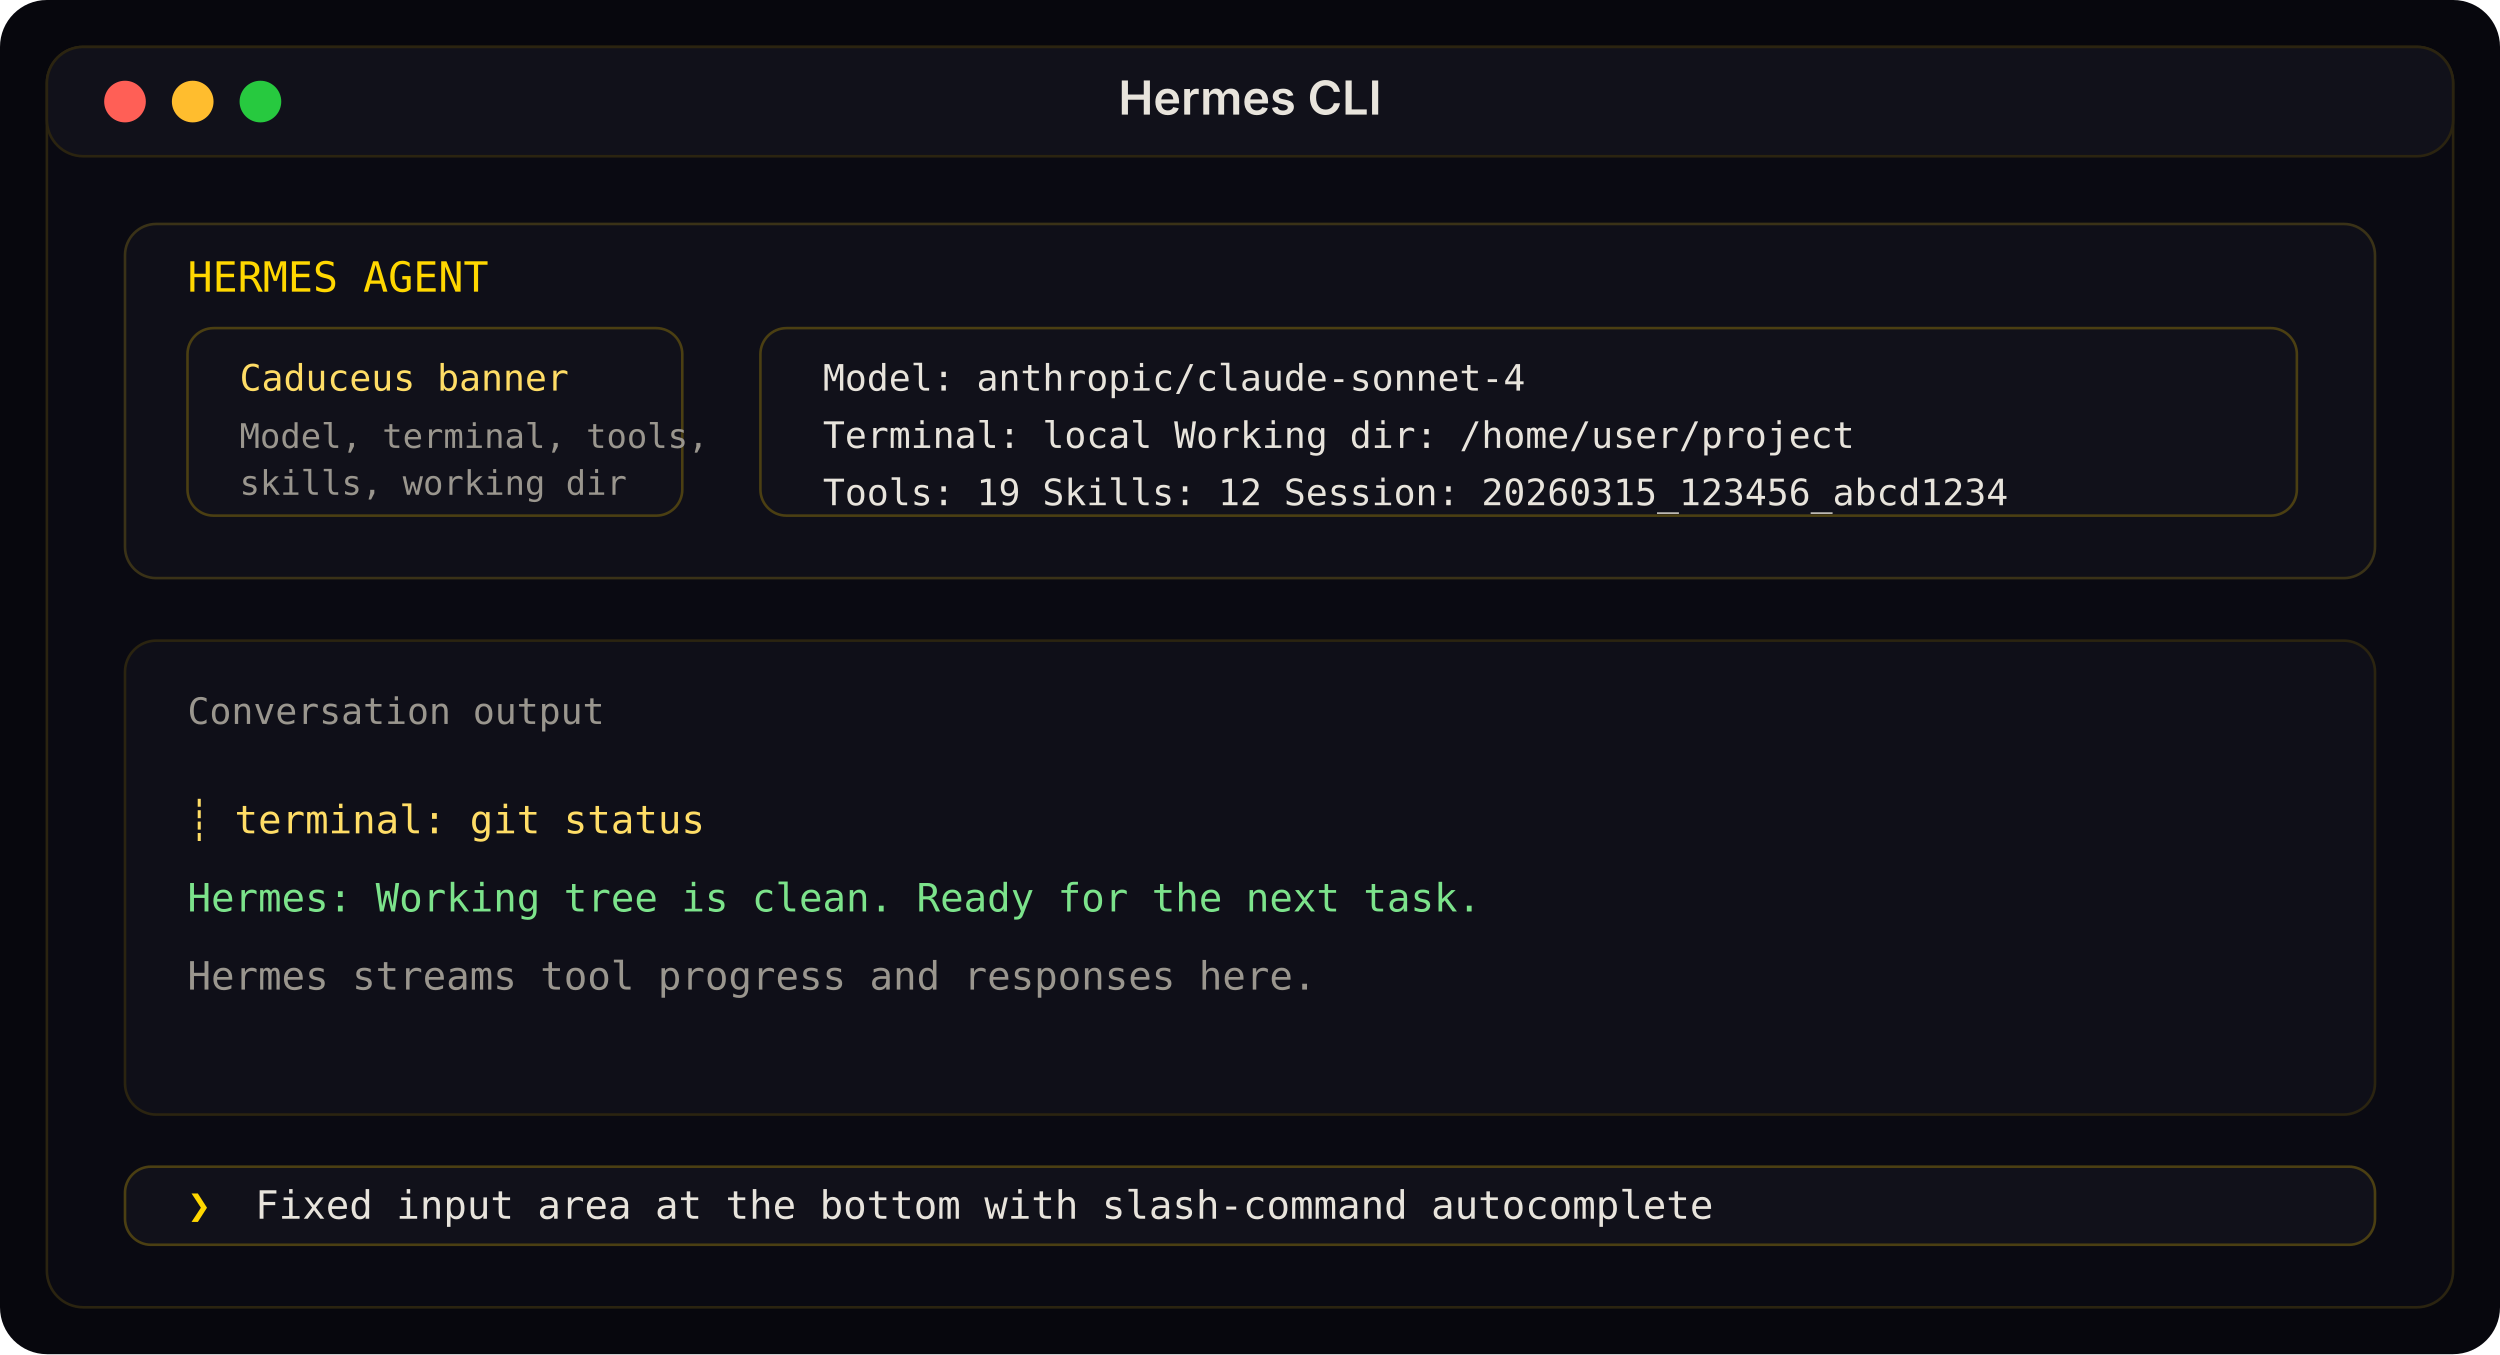
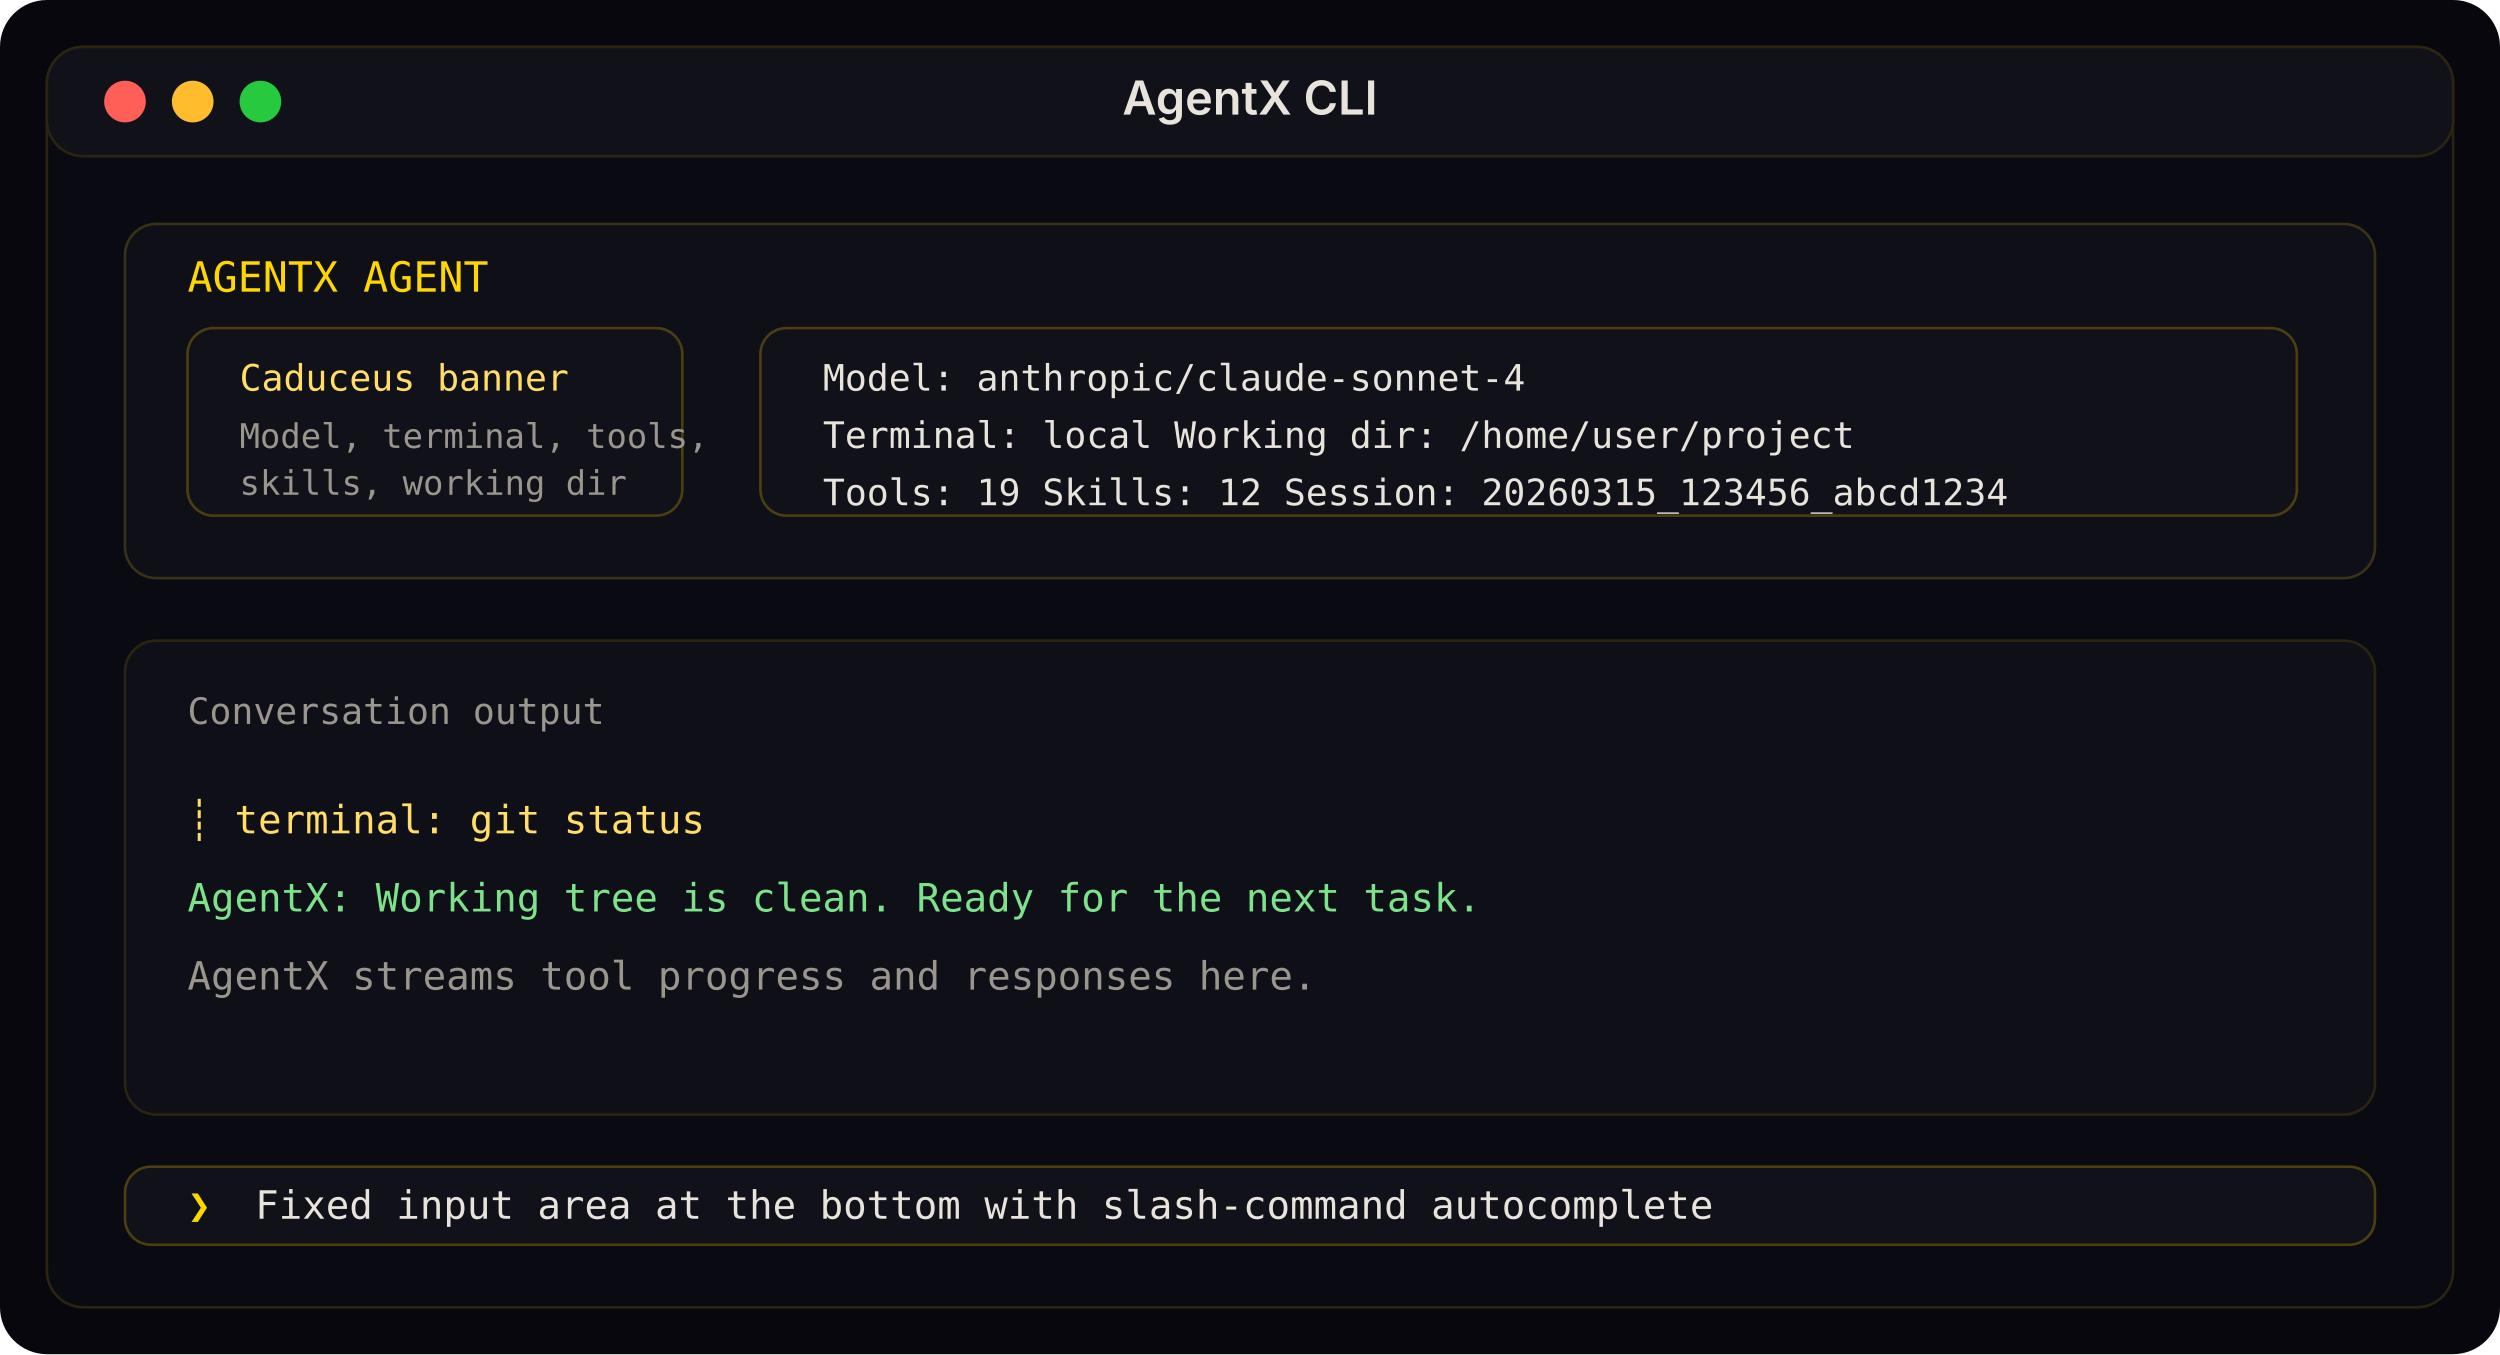
<svg xmlns="http://www.w3.org/2000/svg" width="960" height="520" viewBox="0 0 960 520" role="img" aria-labelledby="title desc">
  <rect width="960" height="520" rx="18" fill="#07070d" />
  <rect x="18" y="18" width="924" height="484" rx="14" fill="#0a0a12" stroke="#2b2410" />
  <rect x="18" y="18" width="924" height="42" rx="14" fill="#11111a" stroke="#2b2410" />
  <circle cx="48" cy="39" r="8" fill="#ff5f56" />
  <circle cx="74" cy="39" r="8" fill="#ffbd2e" />
  <circle cx="100" cy="39" r="8" fill="#27c93f" />
-   <text x="480" y="44" text-anchor="middle" fill="#e8e4dc" font-family="Inter, sans-serif" font-size="18" font-weight="600">Hermes CLI</text>
+   <text x="480" y="44" text-anchor="middle" fill="#e8e4dc" font-family="Inter, sans-serif" font-size="18" font-weight="600">AgentX CLI</text>
  <rect x="48" y="86" width="864" height="136" rx="12" fill="#0f0f18" stroke="#3a3217" />
-   <text x="72" y="112" fill="#ffd700" font-family="JetBrains Mono, monospace" font-size="16">HERMES AGENT</text>
+   <text x="72" y="112" fill="#ffd700" font-family="JetBrains Mono, monospace" font-size="16">AGENTX AGENT</text>
  <rect x="72" y="126" width="190" height="72" rx="10" fill="#11111a" stroke="#4b3f12" />
  <text x="92" y="150" fill="#ffdd66" font-family="JetBrains Mono, monospace" font-size="14">Caduceus banner</text>
  <text x="92" y="172" fill="#9a968e" font-family="JetBrains Mono, monospace" font-size="13">Model, terminal, tools,</text>
  <text x="92" y="190" fill="#9a968e" font-family="JetBrains Mono, monospace" font-size="13">skills, working dir</text>
  <rect x="292" y="126" width="590" height="72" rx="10" fill="#11111a" stroke="#4b3f12" />
  <text x="316" y="150" fill="#e8e4dc" font-family="JetBrains Mono, monospace" font-size="14">Model: anthropic/claude-sonnet-4</text>
  <text x="316" y="172" fill="#e8e4dc" font-family="JetBrains Mono, monospace" font-size="14">Terminal: local   Working dir: /home/user/project</text>
  <text x="316" y="194" fill="#e8e4dc" font-family="JetBrains Mono, monospace" font-size="14">Tools: 19   Skills: 12   Session: 20260315_123456_abcd1234</text>
  <rect x="48" y="246" width="864" height="182" rx="12" fill="#0f0f18" stroke="#2b2410" />
  <text x="72" y="278" fill="#9a968e" font-family="JetBrains Mono, monospace" font-size="14">Conversation output</text>
  <text x="72" y="320" fill="#ffdd66" font-family="JetBrains Mono, monospace" font-size="15">┊ terminal: git status</text>
-   <text x="72" y="350" fill="#7ce38b" font-family="JetBrains Mono, monospace" font-size="15">Hermes: Working tree is clean. Ready for the next task.</text>
-   <text x="72" y="380" fill="#9a968e" font-family="JetBrains Mono, monospace" font-size="15">Hermes streams tool progress and responses here.</text>
+   <text x="72" y="350" fill="#7ce38b" font-family="JetBrains Mono, monospace" font-size="15">AgentX: Working tree is clean. Ready for the next task.</text>
+   <text x="72" y="380" fill="#9a968e" font-family="JetBrains Mono, monospace" font-size="15">AgentX streams tool progress and responses here.</text>
  <rect x="48" y="448" width="864" height="30" rx="10" fill="#11111a" stroke="#4b3f12" />
  <text x="72" y="468" fill="#ffd700" font-family="JetBrains Mono, monospace" font-size="15">❯</text>
  <text x="98" y="468" fill="#e8e4dc" font-family="JetBrains Mono, monospace" font-size="15">Fixed input area at the bottom with slash-command autocomplete</text>
</svg>
